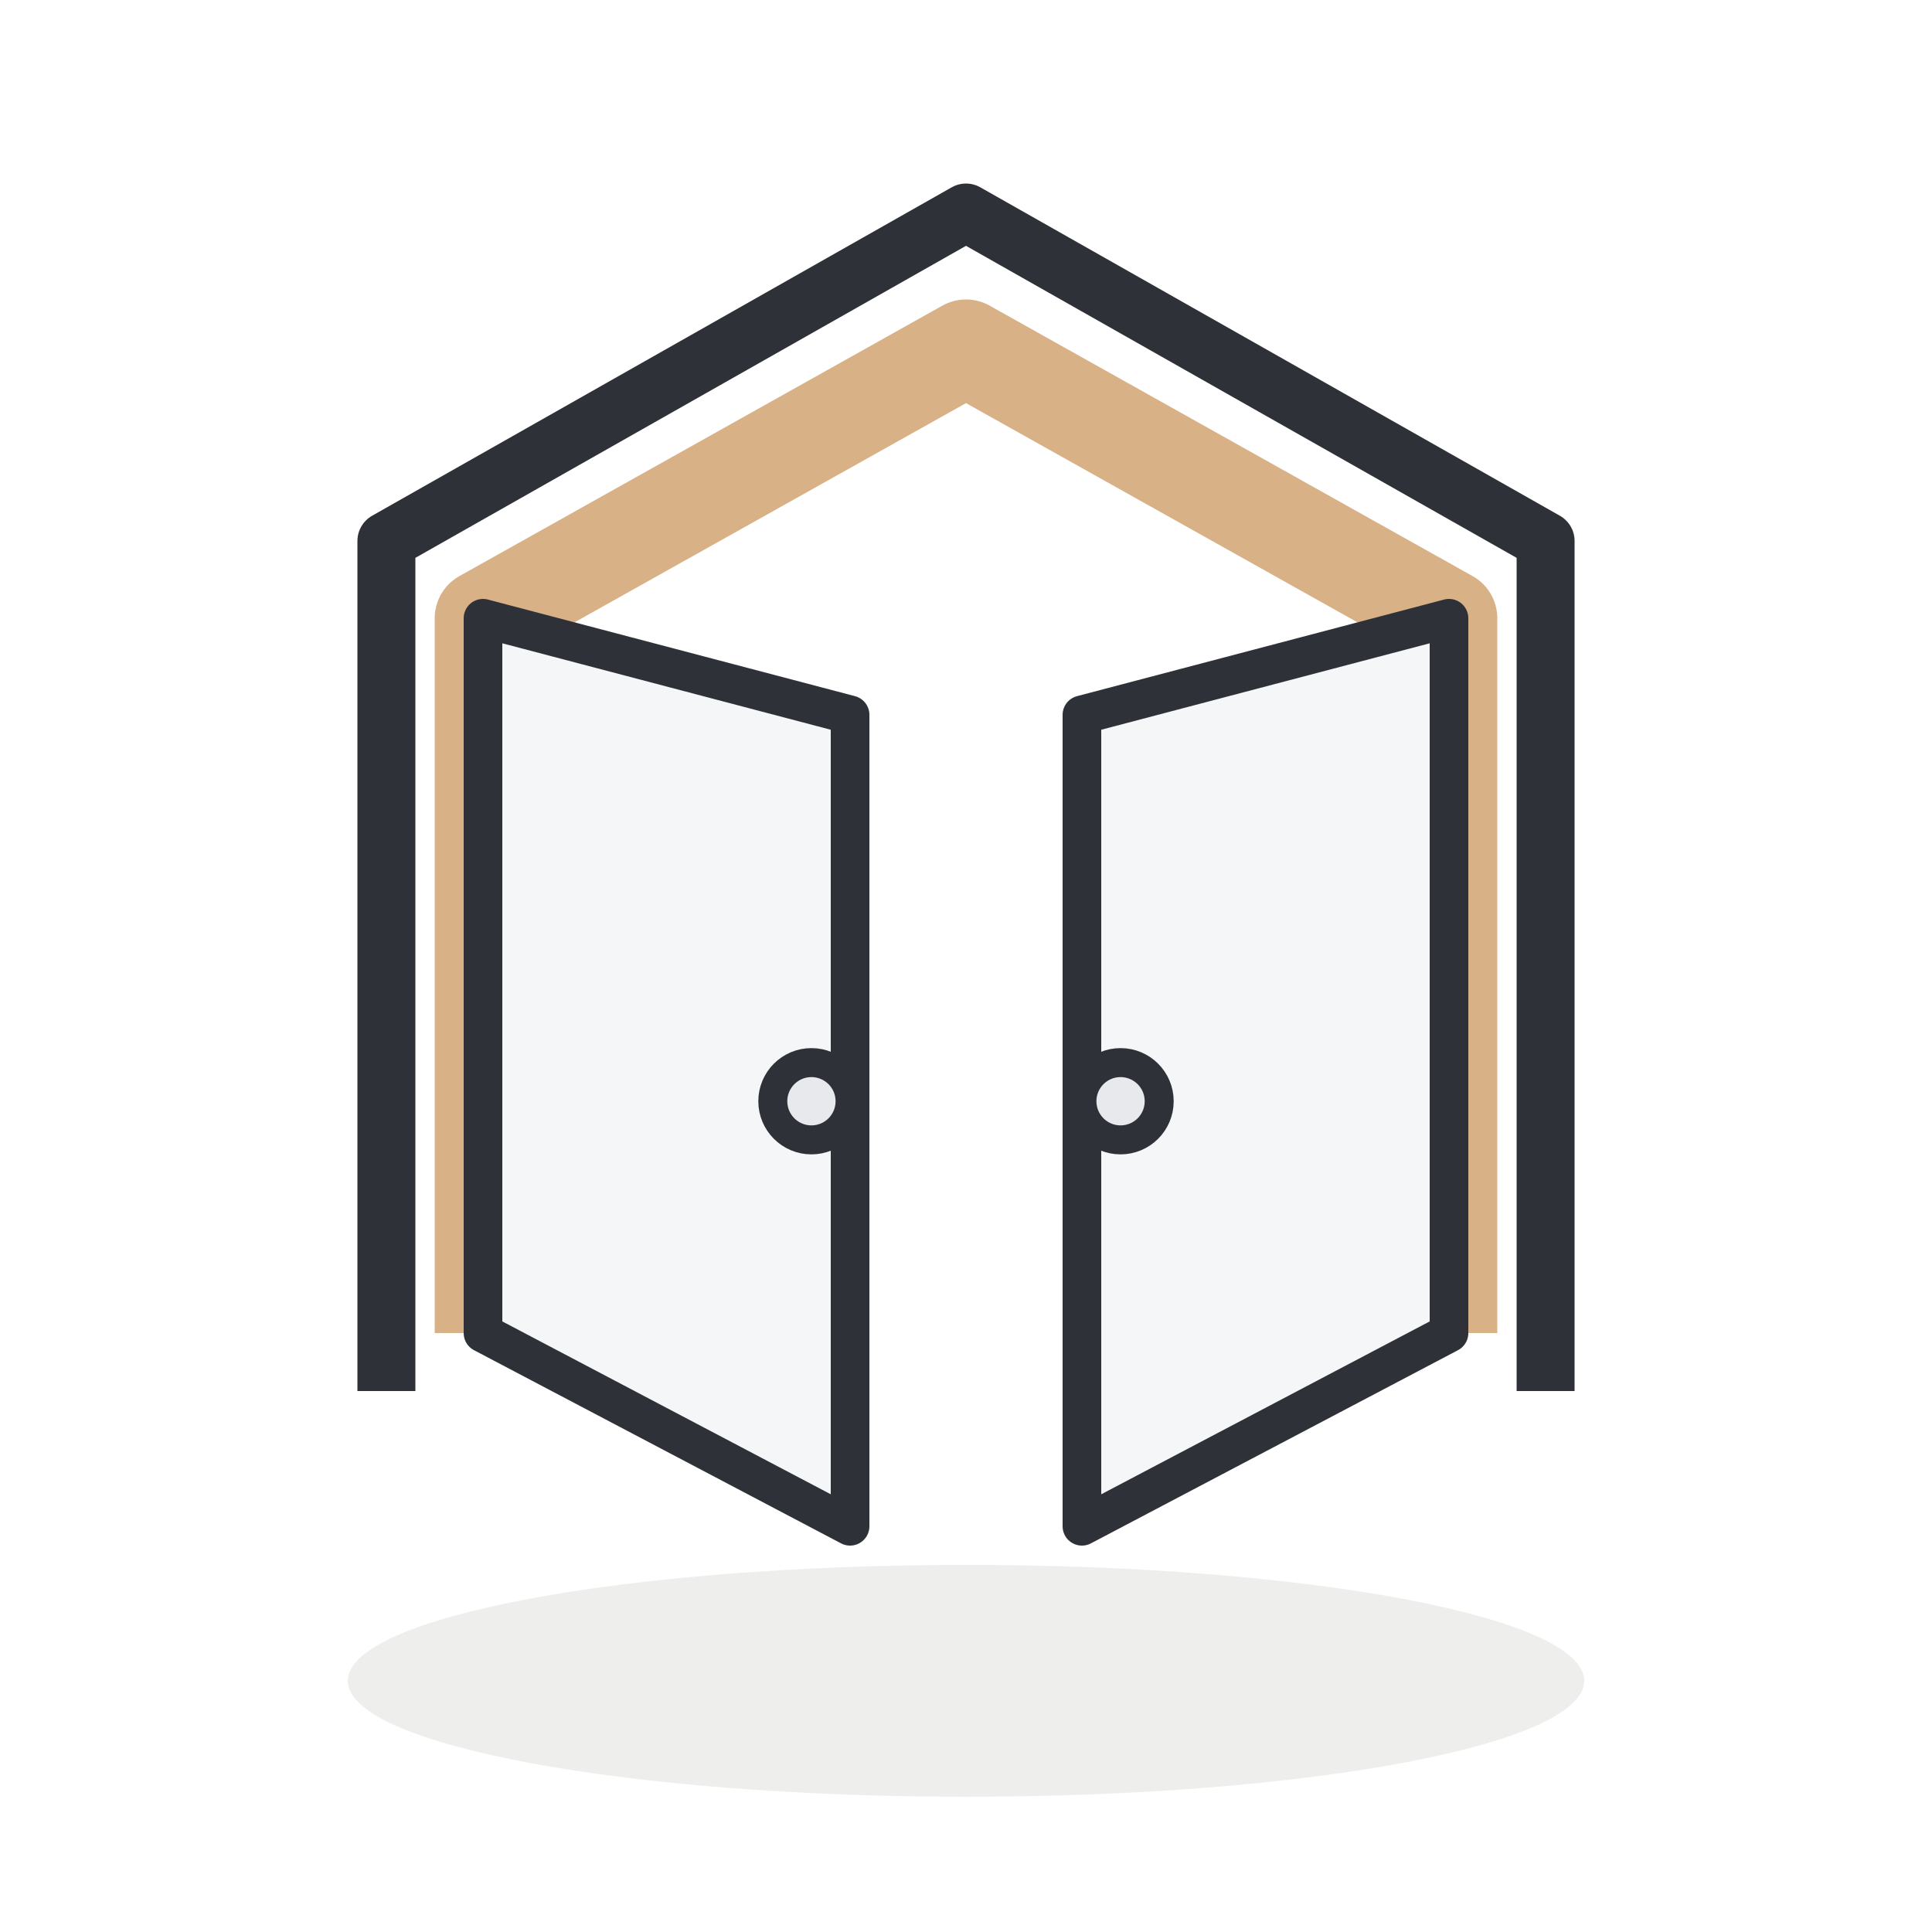
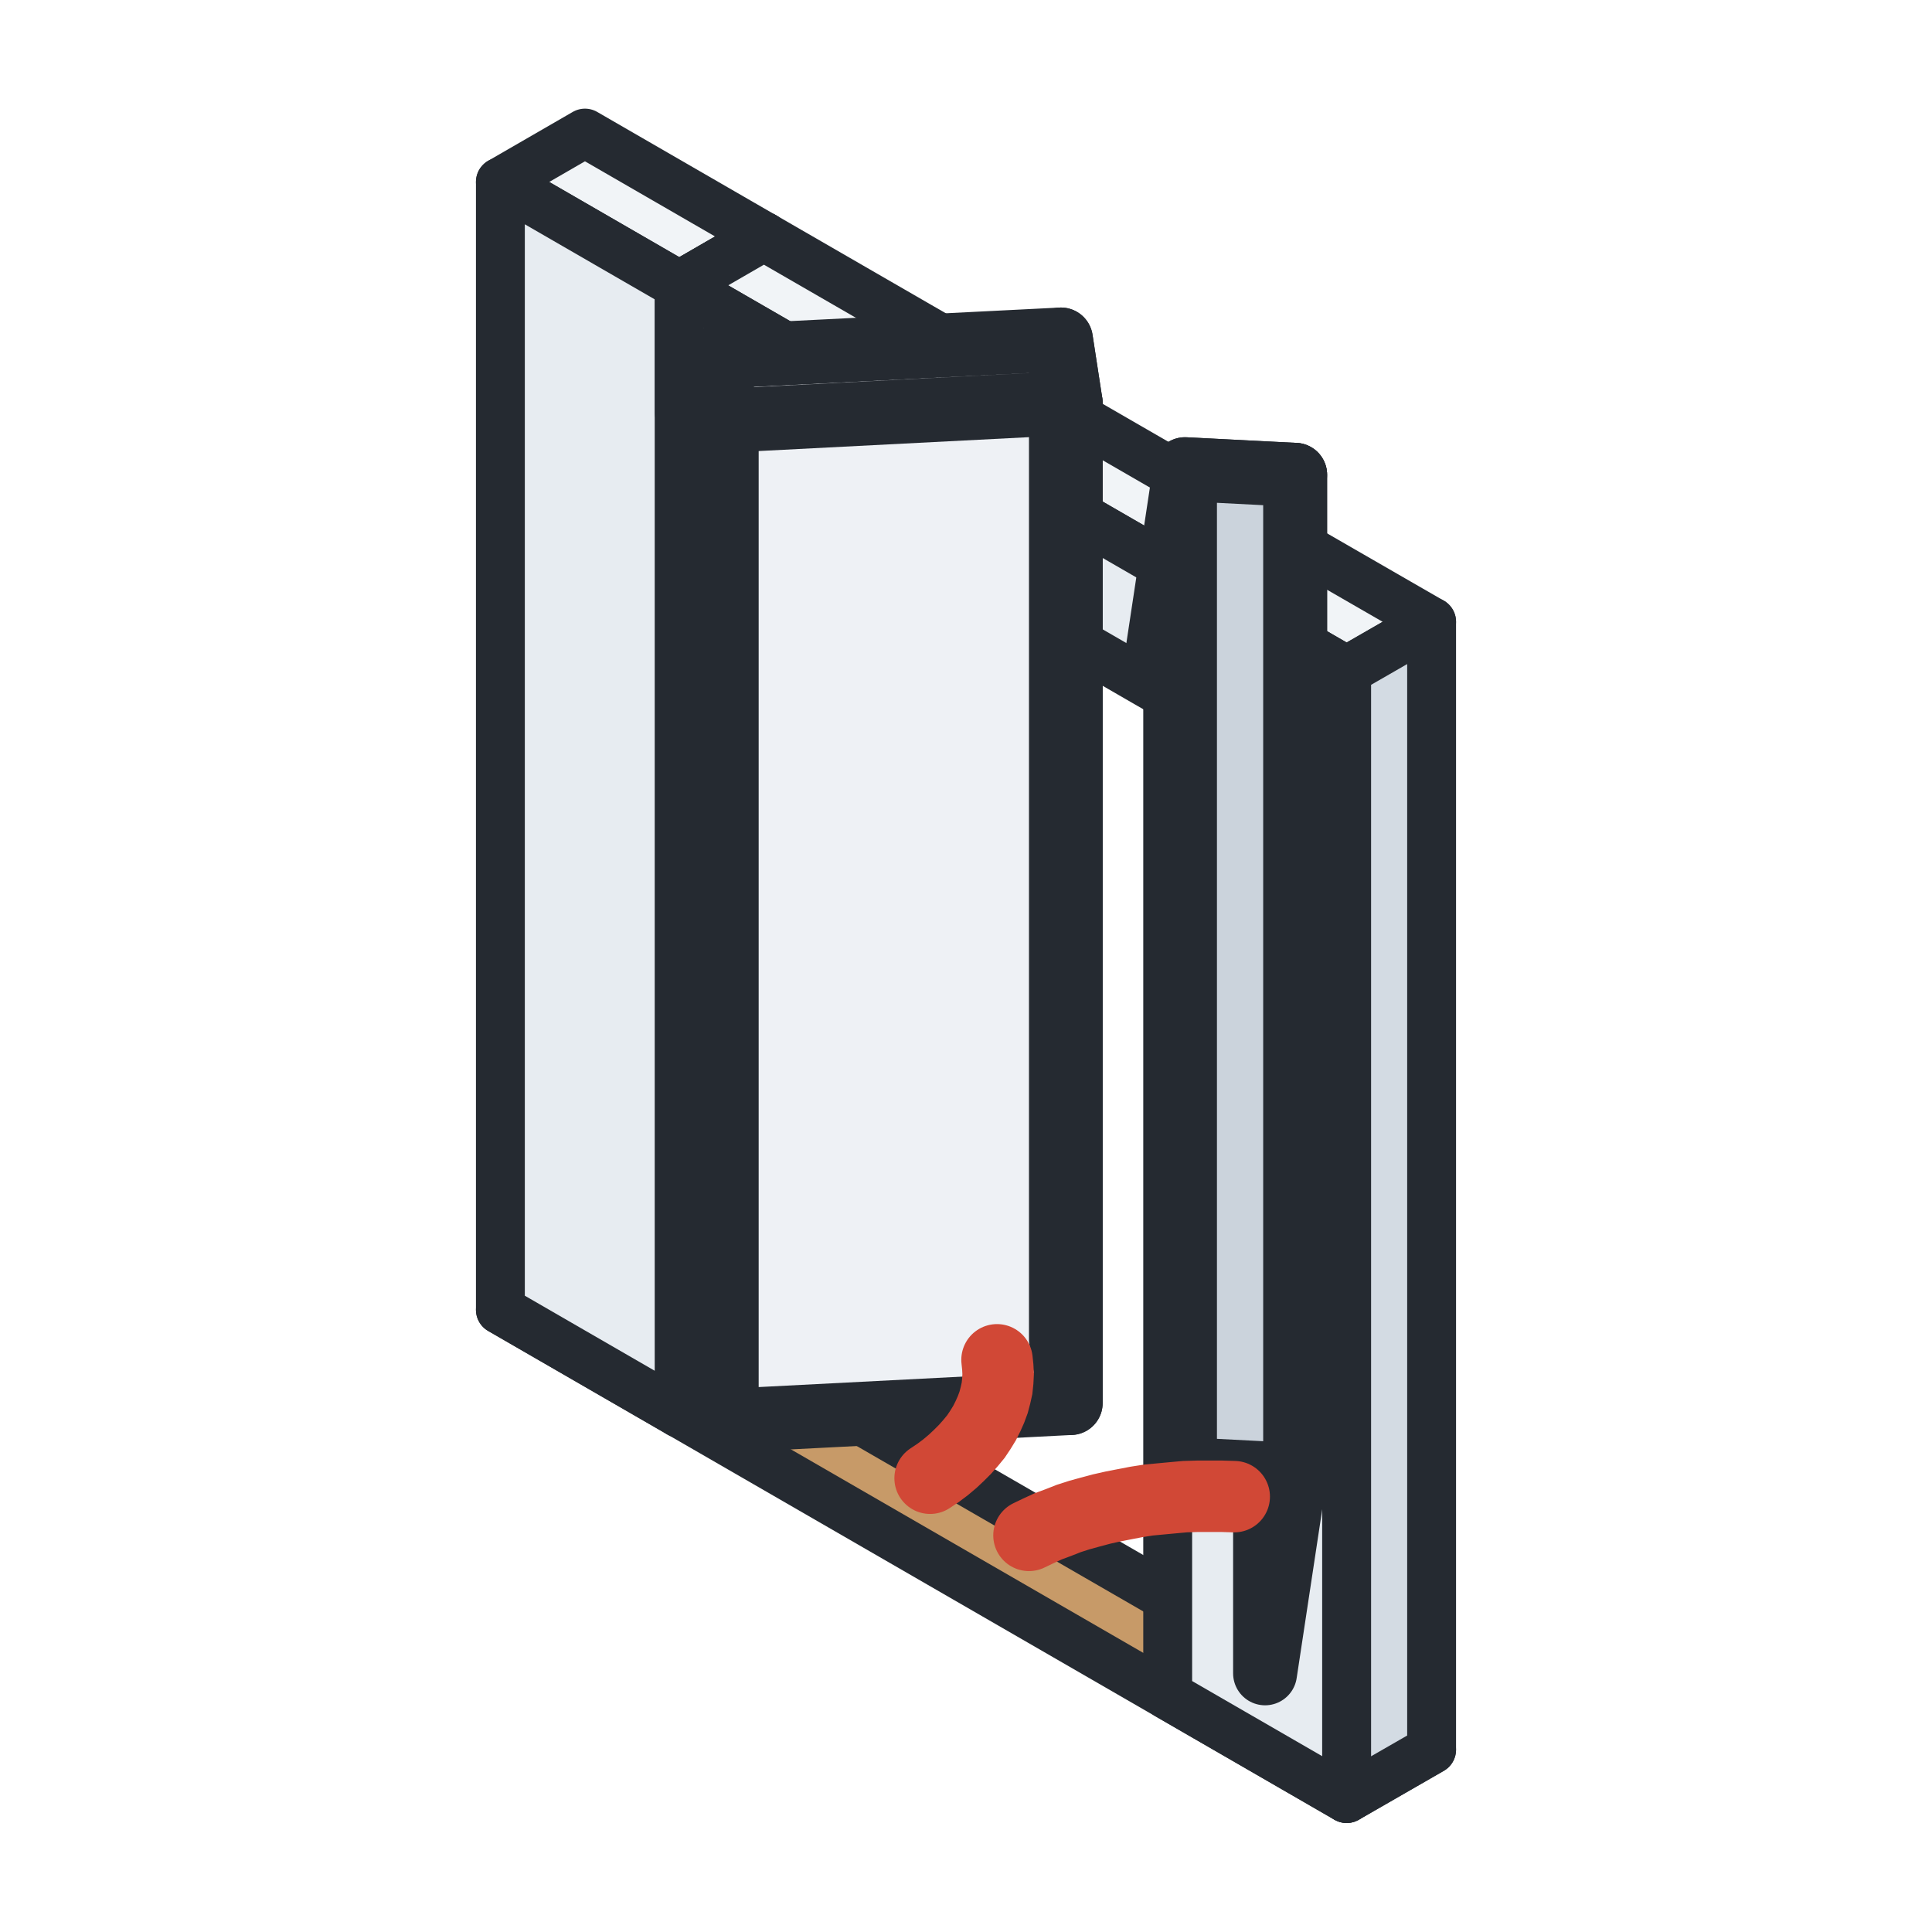
- <svg xmlns="http://www.w3.org/2000/svg" viewBox="0 0 100 100">
-   <ellipse cx="50" cy="87" rx="32" ry="6" fill="#CFCFCB" opacity="0.35" />
-   <path d="M20 72 L20 28 L50 11 L80 28 L80 72" fill="none" stroke="#2E3238" stroke-width="3" stroke-linejoin="round" />
-   <path d="M25 69 L25 32 L50 18 L75 32 L75 69" fill="none" stroke="#D8B187" stroke-width="5" stroke-linejoin="round" />
-   <path d="M25 69 L44 79 L44 37 L25 32 Z" fill="#F4F6F8" stroke="#2E3238" stroke-width="2" stroke-linejoin="round" />
-   <path d="M75 69 L56 79 L56 37 L75 32 Z" fill="#F4F6F8" stroke="#2E3238" stroke-width="2" stroke-linejoin="round" />
-   <circle cx="42" cy="57" r="2" fill="#E7E9EC" stroke="#2E3238" stroke-width="1.5" />
-   <circle cx="58" cy="57" r="2" fill="#E7E9EC" stroke="#2E3238" stroke-width="1.5" />
+ <svg xmlns="http://www.w3.org/2000/svg" viewBox="-15.56 -33.54 51.39 51.39">
+   <polygon points="0.00,0.00 22.52,13.00 20.26,14.30 -2.25,1.30" fill="#C79A68" stroke="#252A31" stroke-width="1.3" stroke-linejoin="round" />
+   <polygon points="-2.25,-28.70 2.51,-25.95 4.76,-27.25 0.00,-30.00" fill="#F1F4F7" stroke="#252A31" stroke-width="1.3" stroke-linejoin="round" />
+   <polygon points="-2.25,1.30 2.51,4.05 2.51,-25.95 -2.25,-28.70" fill="#E7ECF1" stroke="#252A31" stroke-width="1.3" stroke-linejoin="round" />
+   <polygon points="2.51,4.05 4.76,2.75 4.76,-27.25 2.51,-25.95" fill="#D3DBE3" stroke="#252A31" stroke-width="1.3" stroke-linejoin="round" />
+   <polygon points="15.50,-18.45 20.26,-15.70 22.52,-17.00 17.75,-19.75" fill="#F1F4F7" stroke="#252A31" stroke-width="1.3" stroke-linejoin="round" />
+   <polygon points="15.50,11.55 20.26,14.30 20.26,-15.70 15.50,-18.45" fill="#E7ECF1" stroke="#252A31" stroke-width="1.3" stroke-linejoin="round" />
+   <polygon points="20.26,14.30 22.52,13.00 22.52,-17.00 20.26,-15.70" fill="#D3DBE3" stroke="#252A31" stroke-width="1.3" stroke-linejoin="round" />
+   <polygon points="2.51,-25.95 15.50,-18.45 17.75,-19.75 4.76,-27.25" fill="#F1F4F7" stroke="#252A31" stroke-width="1.3" stroke-linejoin="round" />
+   <polygon points="2.51,-22.55 15.50,-15.05 15.50,-18.45 2.51,-25.95" fill="#E7ECF1" stroke="#252A31" stroke-width="1.3" stroke-linejoin="round" />
+   <polygon points="15.50,-15.05 17.75,-16.35 17.75,-19.75 15.50,-18.45" fill="#D3DBE3" stroke="#252A31" stroke-width="1.3" stroke-linejoin="round" />
+   <polygon points="3.77,-22.35 12.92,-22.82 12.66,-24.51 3.51,-24.05" fill="#EEF1F5" stroke="#252A31" stroke-width="1.7" stroke-linejoin="round" />
+   <polygon points="3.77,4.25 12.92,3.78 12.92,-22.82 3.77,-22.35" fill="#EEF1F5" stroke="#252A31" stroke-width="1.7" stroke-linejoin="round" />
+   <polygon points="12.92,3.78 12.66,2.09 12.66,-24.51 12.92,-22.82" fill="#CBD3DC" stroke="#252A31" stroke-width="1.7" stroke-linejoin="round" />
+   <polygon points="18.09,-15.63 18.89,-20.91 15.96,-21.06 15.16,-15.77" fill="#EEF1F5" stroke="#252A31" stroke-width="1.7" stroke-linejoin="round" />
+   <polygon points="18.09,10.97 18.89,5.69 18.89,-20.91 18.09,-15.63" fill="#EEF1F5" stroke="#252A31" stroke-width="1.7" stroke-linejoin="round" />
+   <polygon points="18.89,5.69 15.96,5.54 15.96,-21.06 18.89,-20.91" fill="#CBD3DC" stroke="#252A31" stroke-width="1.7" stroke-linejoin="round" />
+   <path d="M 10.96 2.63 L 10.98 2.82 L 10.99 3.01 L 10.98 3.20 L 10.96 3.39 L 10.92 3.57 L 10.87 3.76 L 10.80 3.95 L 10.72 4.13 L 10.63 4.31 L 10.52 4.49 L 10.40 4.67 L 10.26 4.84 L 10.11 5.01 L 9.95 5.17 L 9.78 5.33 L 9.59 5.49 L 9.39 5.64 L 9.18 5.78" fill="none" stroke="#D14836" stroke-width="1.9" stroke-linecap="round" />
+   <path d="M 9.18 5.78 L 9.48 4.79 L 10.77 5.19 Z" fill="#D14836" />
+   <path d="M 17.27 6.27 L 16.94 6.26 L 16.61 6.26 L 16.29 6.26 L 15.96 6.27 L 15.63 6.30 L 15.31 6.33 L 14.99 6.36 L 14.67 6.41 L 14.36 6.47 L 14.05 6.53 L 13.74 6.60 L 13.44 6.68 L 13.15 6.76 L 12.87 6.85 L 12.59 6.96 L 12.32 7.06 L 12.06 7.18 L 11.81 7.30" fill="none" stroke="#D14836" stroke-width="1.9" stroke-linecap="round" />
+   <path d="M 11.81 7.30 L 13.52 7.13 L 12.83 6.38 Z" fill="#D14836" />
</svg>
